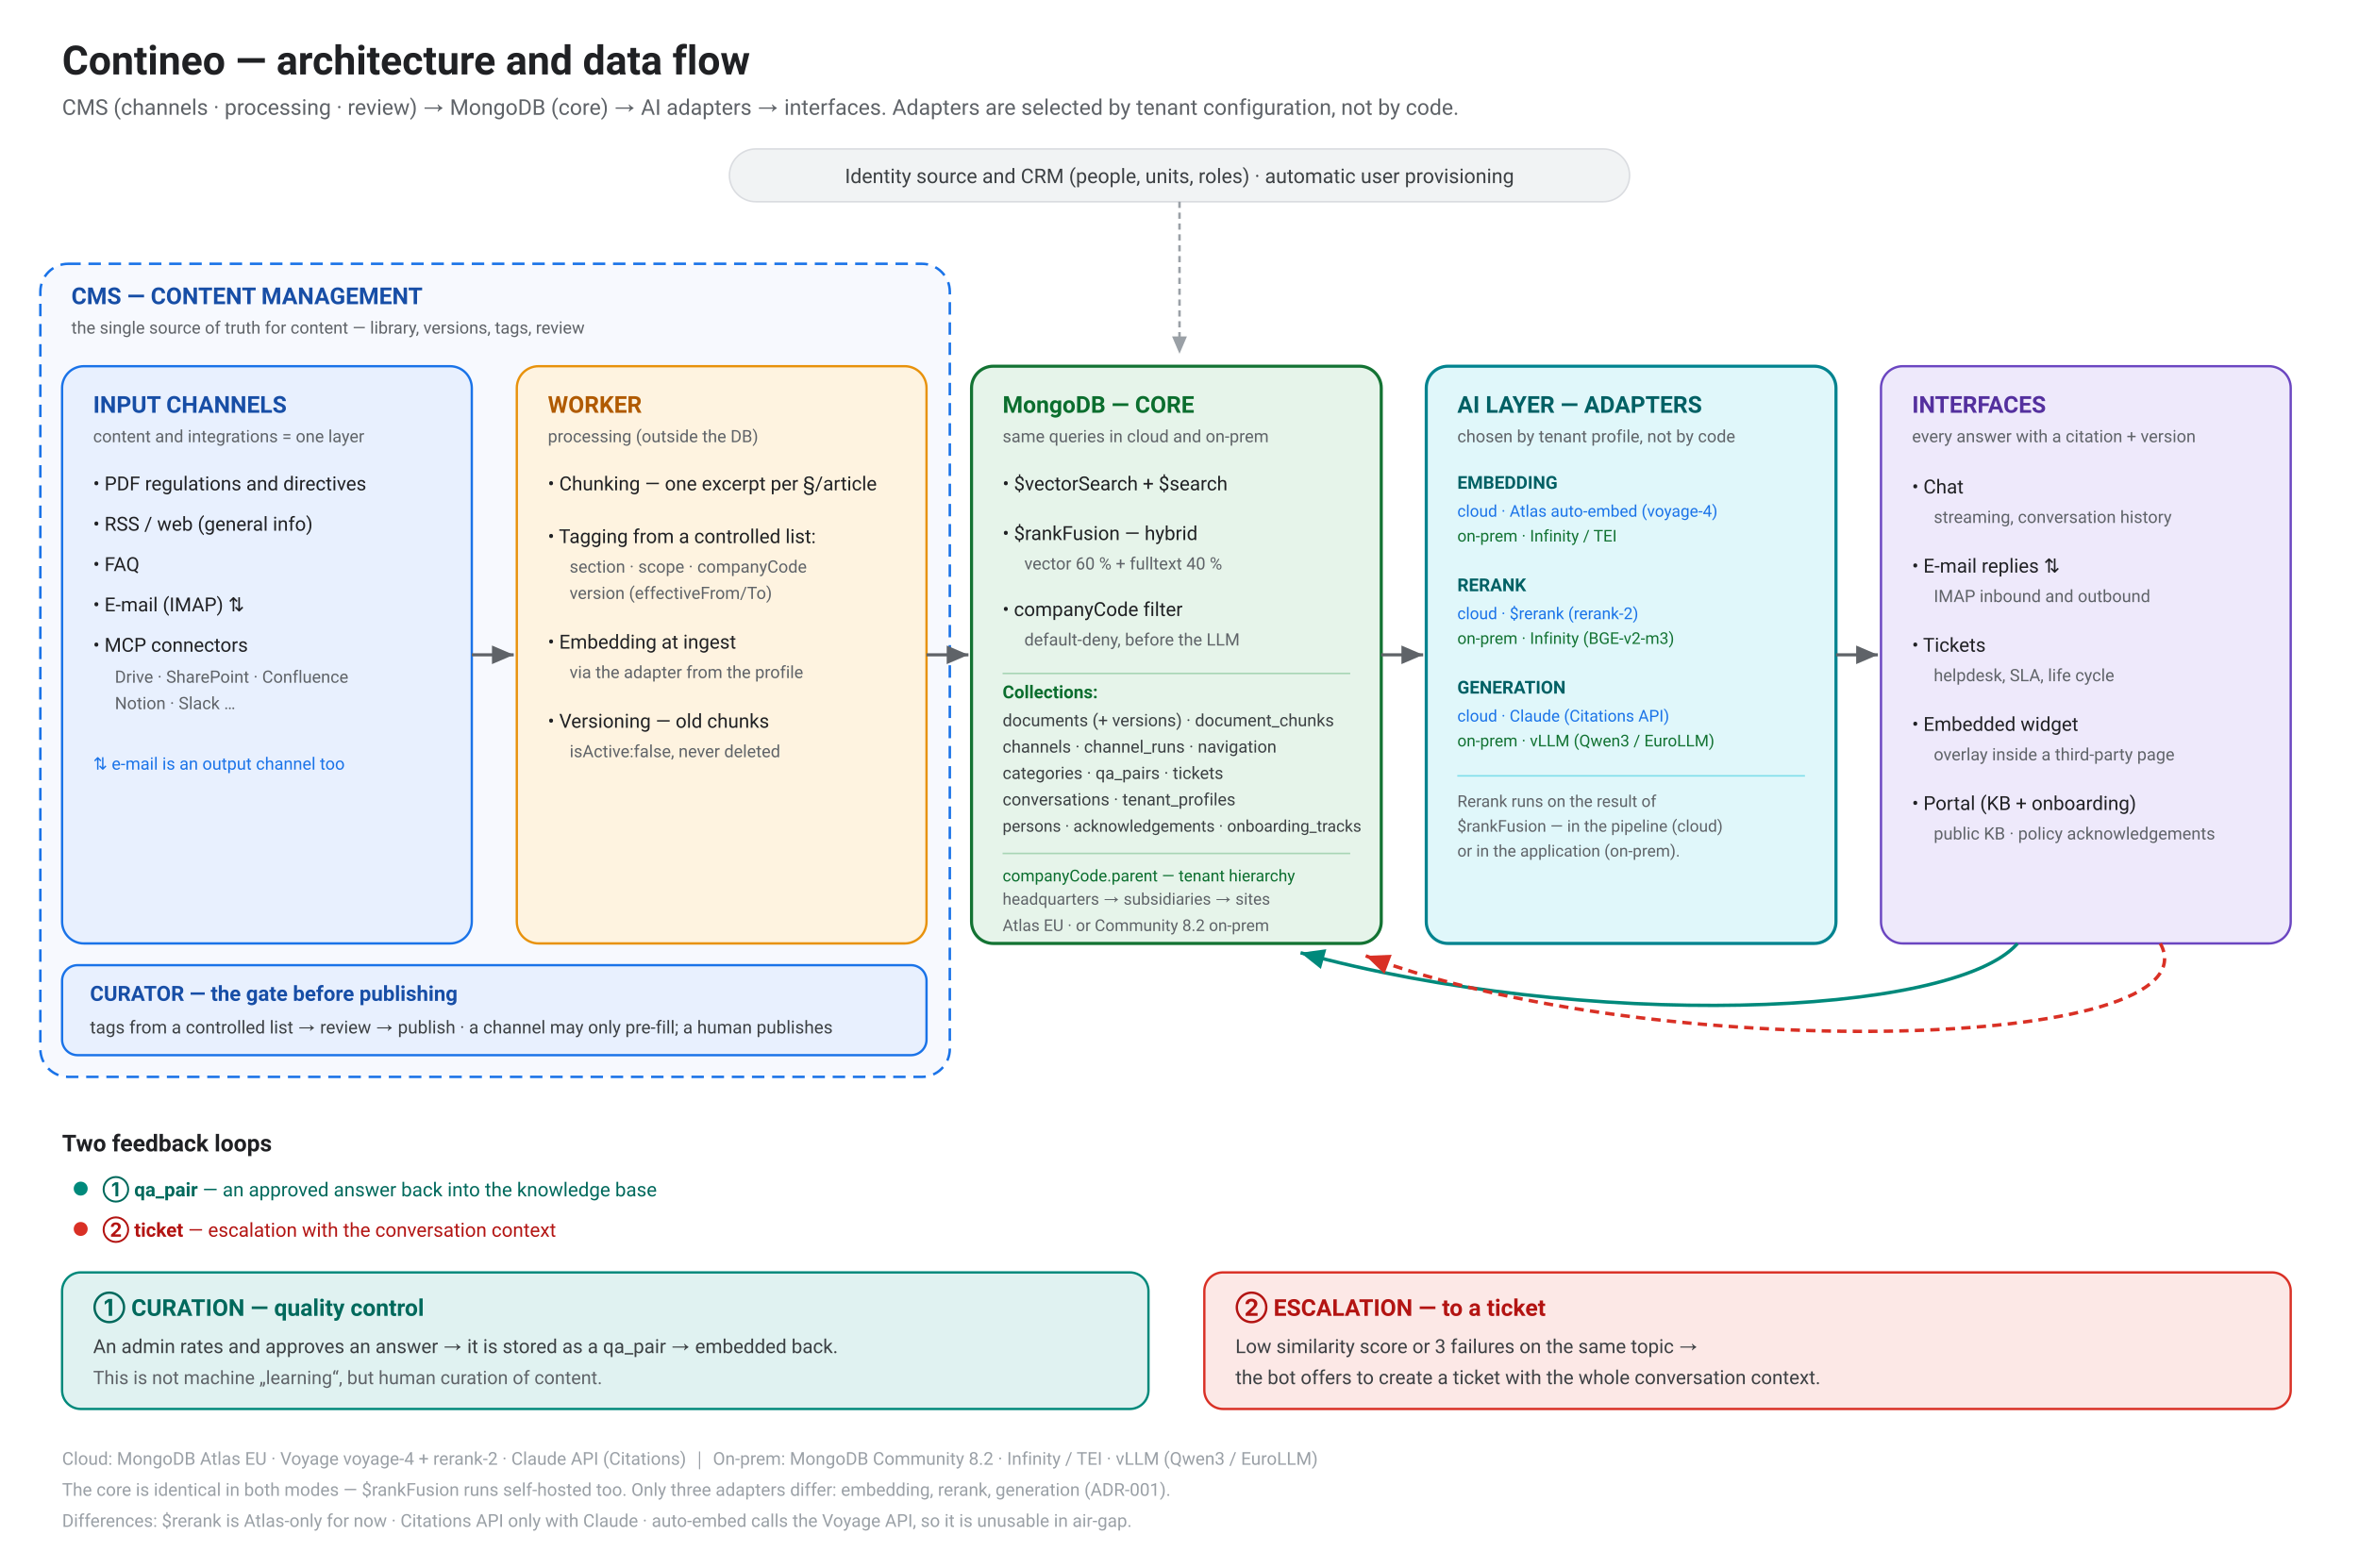
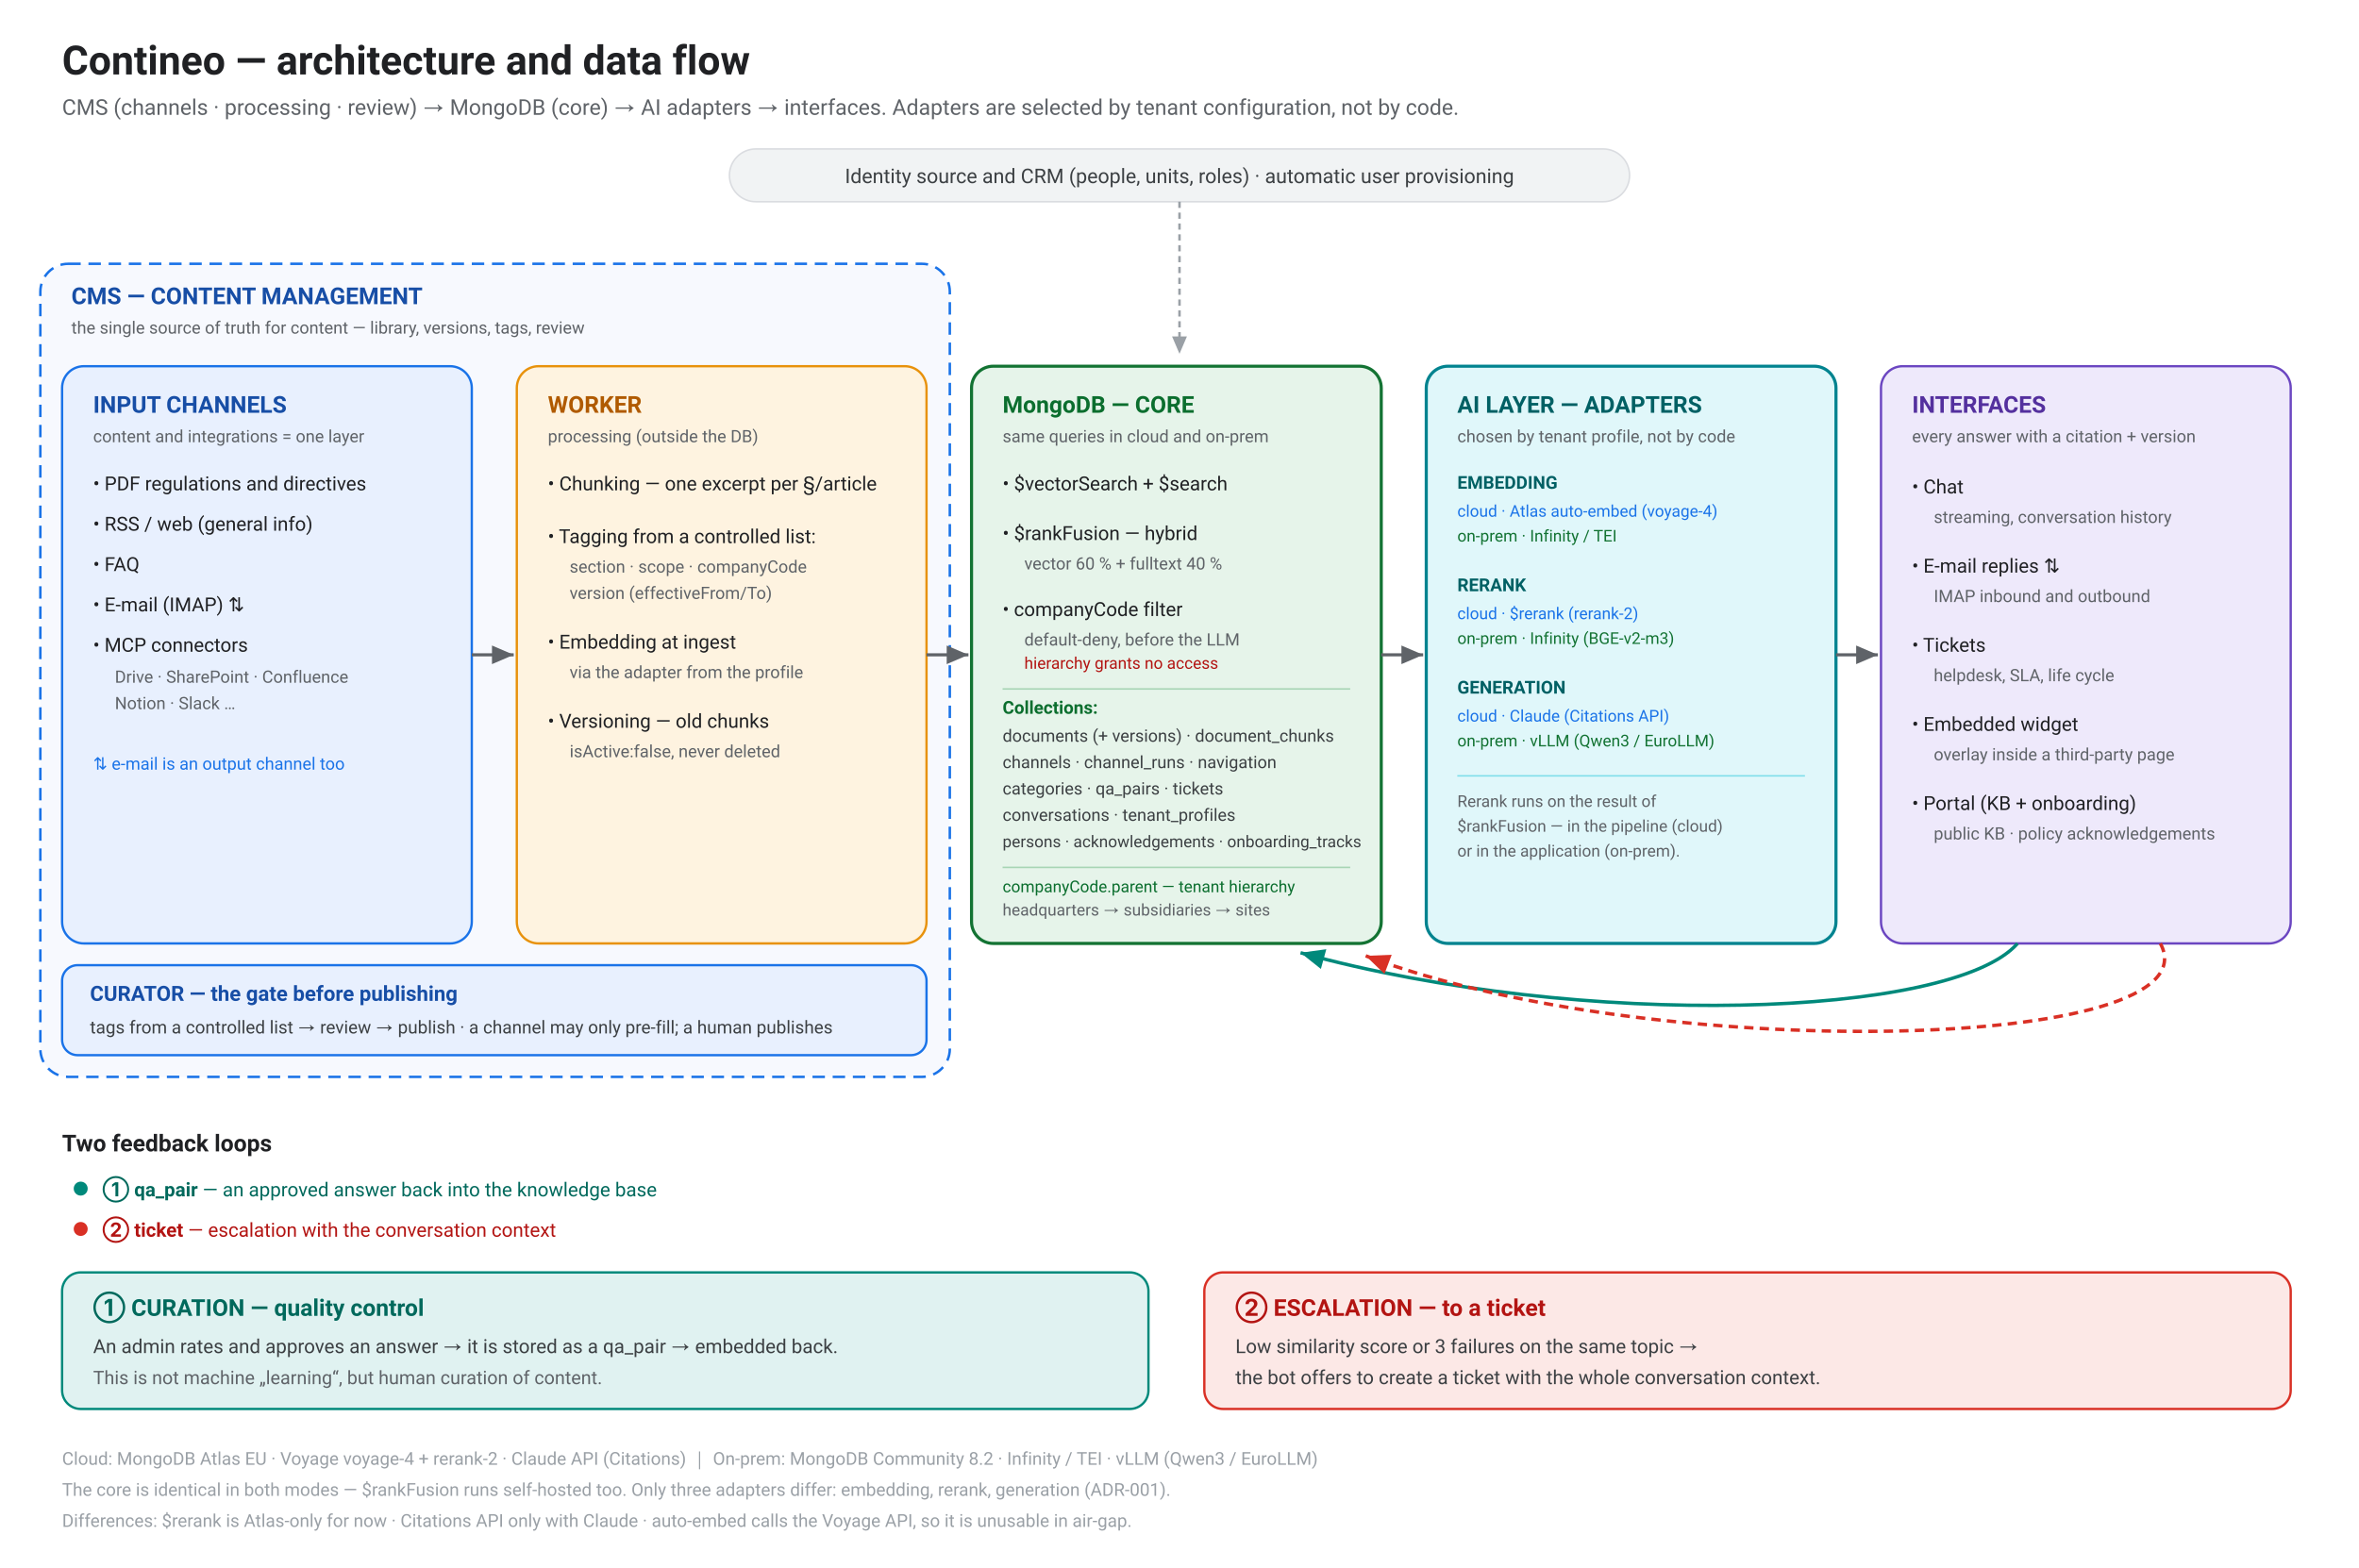
<svg xmlns="http://www.w3.org/2000/svg" viewBox="0 0 1520 1010" font-family="-apple-system, Segoe UI, Roboto, Helvetica, Arial, sans-serif">
  <defs>
    <marker id="arrow" markerWidth="10" markerHeight="10" refX="7" refY="3" orient="auto" markerUnits="strokeWidth">
      <path d="M0,0 L7,3 L0,6 Z" fill="#5f6368" />
    </marker>
    <marker id="arrowTeal" markerWidth="10" markerHeight="10" refX="7" refY="3" orient="auto" markerUnits="strokeWidth">
      <path d="M0,0 L7,3 L0,6 Z" fill="#00897B" />
    </marker>
    <marker id="arrowRed" markerWidth="10" markerHeight="10" refX="7" refY="3" orient="auto" markerUnits="strokeWidth">
      <path d="M0,0 L7,3 L0,6 Z" fill="#D93025" />
    </marker>
    <marker id="arrowGray" markerWidth="10" markerHeight="10" refX="7" refY="3" orient="auto" markerUnits="strokeWidth">
      <path d="M0,0 L7,3 L0,6 Z" fill="#9aa0a6" />
    </marker>
  </defs>
  <text x="40" y="48" font-size="26" font-weight="700" fill="#202124">Contineo — architecture and data flow</text>
  <text x="40" y="74" font-size="14" fill="#5f6368">CMS (channels · processing · review) → MongoDB (core) → AI adapters → interfaces. Adapters are selected by tenant configuration, not by code.</text>
  <rect x="470" y="96" width="580" height="34" rx="17" fill="#F1F3F4" stroke="#dadce0" />
  <text x="760" y="118" font-size="13" fill="#3c4043" text-anchor="middle">Identity source and CRM (people, units, roles) · automatic user provisioning</text>
  <path d="M760,130 L760,228" stroke="#9aa0a6" stroke-width="1.6" stroke-dasharray="4 3" marker-end="url(#arrowGray)" />
  <rect x="26" y="170" width="586" height="524" rx="18" fill="#F7F9FE" stroke="#1A73E8" stroke-width="1.6" stroke-dasharray="8 5" />
  <text x="46" y="196" font-size="15" font-weight="700" fill="#174EA6">CMS — CONTENT MANAGEMENT</text>
  <text x="46" y="215" font-size="11" fill="#5f6368">the single source of truth for content — library, versions, tags, review</text>
  <rect x="40" y="236" width="264" height="372" rx="14" fill="#E8F0FE" stroke="#1A73E8" stroke-width="1.5" />
  <text x="60" y="266" font-size="15" font-weight="700" fill="#174EA6">INPUT CHANNELS</text>
  <text x="60" y="285" font-size="11" fill="#5f6368">content and integrations = one layer</text>
  <g font-size="12.5" fill="#202124">
    <text x="60" y="316">• PDF regulations and directives</text>
    <text x="60" y="342">• RSS / web (general info)</text>
    <text x="60" y="368">• FAQ</text>
    <text x="60" y="394">• E-mail (IMAP)  ⇅</text>
    <text x="60" y="420">• MCP connectors</text>
    <text x="74" y="440" font-size="11" fill="#5f6368">Drive · SharePoint · Confluence</text>
    <text x="74" y="457" font-size="11" fill="#5f6368">Notion · Slack …</text>
  </g>
  <text x="60" y="496" font-size="11" fill="#1A73E8">⇅ e-mail is an output channel too</text>
  <rect x="333" y="236" width="264" height="372" rx="14" fill="#FEF3E0" stroke="#E8920C" stroke-width="1.5" />
  <text x="353" y="266" font-size="15" font-weight="700" fill="#B05A00">WORKER</text>
  <text x="353" y="285" font-size="11" fill="#5f6368">processing (outside the DB)</text>
  <g font-size="12.5" fill="#202124">
    <text x="353" y="316">• Chunking — one excerpt per §/article</text>
    <text x="353" y="350">• Tagging from a controlled list:</text>
    <text x="367" y="369" font-size="11" fill="#5f6368">section · scope · companyCode</text>
    <text x="367" y="386" font-size="11" fill="#5f6368">version (effectiveFrom/To)</text>
    <text x="353" y="418">• Embedding at ingest</text>
    <text x="367" y="437" font-size="11" fill="#5f6368">via the adapter from the profile</text>
    <text x="353" y="469">• Versioning — old chunks</text>
    <text x="367" y="488" font-size="11" fill="#5f6368">isActive:false, never deleted</text>
  </g>
  <rect x="40" y="622" width="557" height="58" rx="10" fill="#E8F0FE" stroke="#1A73E8" stroke-width="1.5" />
  <text x="58" y="645" font-size="13.5" font-weight="700" fill="#174EA6">CURATOR — the gate before publishing</text>
  <text x="58" y="666" font-size="11.5" fill="#3c4043">tags from a controlled list → review → publish · a channel may only pre-fill; a human publishes</text>
  <rect x="626" y="236" width="264" height="372" rx="14" fill="#E6F4EA" stroke="#137333" stroke-width="2" />
  <text x="646" y="266" font-size="15" font-weight="700" fill="#0B6E2E">MongoDB — CORE</text>
  <text x="646" y="285" font-size="11" fill="#5f6368">same queries in cloud and on-prem</text>
  <g font-size="12.5" fill="#202124">
    <text x="646" y="316">• $vectorSearch + $search</text>
    <text x="646" y="348">• $rankFusion — hybrid</text>
    <text x="660" y="367" font-size="11" fill="#5f6368">vector 60 % + fulltext 40 %</text>
    <text x="646" y="397">• companyCode filter</text>
    <text x="660" y="416" font-size="11" fill="#5f6368">default-deny, before the LLM</text>
+     <text x="660" y="431" font-size="10.5" fill="#B31412">hierarchy grants no access</text>
  </g>
-   <line x1="646" y1="434" x2="870" y2="434" stroke="#A8D5B5" stroke-width="1" />
-   <text x="646" y="450" font-size="11.5" fill="#0B6E2E" font-weight="600">Collections:</text>
-   <text x="646" y="468" font-size="11" fill="#3c4043">documents (+ versions) · document_chunks</text>
-   <text x="646" y="485" font-size="11" fill="#3c4043">channels · channel_runs · navigation</text>
-   <text x="646" y="502" font-size="11" fill="#3c4043">categories · qa_pairs · tickets</text>
-   <text x="646" y="519" font-size="11" fill="#3c4043">conversations · tenant_profiles</text>
-   <text x="646" y="536" font-size="10.5" fill="#3c4043">persons · acknowledgements · onboarding_tracks</text>
-   <line x1="646" y1="550" x2="870" y2="550" stroke="#A8D5B5" stroke-width="1" />
-   <text x="646" y="568" font-size="10.5" fill="#0B6E2E">companyCode.parent — tenant hierarchy</text>
-   <text x="646" y="583" font-size="10.5" fill="#5f6368">headquarters → subsidiaries → sites</text>
-   <text x="646" y="600" font-size="10.5" fill="#5f6368">Atlas EU · or Community 8.2 on-prem</text>
+   <line x1="646" y1="444" x2="870" y2="444" stroke="#A8D5B5" stroke-width="1" />
+   <text x="646" y="460" font-size="11.5" fill="#0B6E2E" font-weight="600">Collections:</text>
+   <text x="646" y="478" font-size="11" fill="#3c4043">documents (+ versions) · document_chunks</text>
+   <text x="646" y="495" font-size="11" fill="#3c4043">channels · channel_runs · navigation</text>
+   <text x="646" y="512" font-size="11" fill="#3c4043">categories · qa_pairs · tickets</text>
+   <text x="646" y="529" font-size="11" fill="#3c4043">conversations · tenant_profiles</text>
+   <text x="646" y="546" font-size="10.5" fill="#3c4043">persons · acknowledgements · onboarding_tracks</text>
+   <line x1="646" y1="559" x2="870" y2="559" stroke="#A8D5B5" stroke-width="1" />
+   <text x="646" y="575" font-size="10.5" fill="#0B6E2E">companyCode.parent — tenant hierarchy</text>
+   <text x="646" y="590" font-size="10.5" fill="#5f6368">headquarters → subsidiaries → sites</text>
  <rect x="919" y="236" width="264" height="372" rx="14" fill="#E0F7FA" stroke="#00838F" stroke-width="2" />
  <text x="939" y="266" font-size="15" font-weight="700" fill="#006064">AI LAYER — ADAPTERS</text>
  <text x="939" y="285" font-size="11" fill="#5f6368">chosen by tenant profile, not by code</text>
  <text x="939" y="315" font-size="11.5" font-weight="700" fill="#006064">EMBEDDING</text>
  <text x="939" y="333" font-size="10.5" fill="#1A73E8">cloud · Atlas auto-embed (voyage-4)</text>
  <text x="939" y="349" font-size="10.5" fill="#137333">on-prem · Infinity / TEI</text>
  <text x="939" y="381" font-size="11.5" font-weight="700" fill="#006064">RERANK</text>
  <text x="939" y="399" font-size="10.5" fill="#1A73E8">cloud · $rerank (rerank-2)</text>
  <text x="939" y="415" font-size="10.5" fill="#137333">on-prem · Infinity (BGE-v2-m3)</text>
  <text x="939" y="447" font-size="11.5" font-weight="700" fill="#006064">GENERATION</text>
  <text x="939" y="465" font-size="10.5" fill="#1A73E8">cloud · Claude (Citations API)</text>
  <text x="939" y="481" font-size="10.5" fill="#137333">on-prem · vLLM (Qwen3 / EuroLLM)</text>
  <line x1="939" y1="500" x2="1163" y2="500" stroke="#80DEEA" stroke-width="1" />
  <text x="939" y="520" font-size="10.5" fill="#5f6368">Rerank runs on the result of</text>
  <text x="939" y="536" font-size="10.5" fill="#5f6368">$rankFusion — in the pipeline (cloud)</text>
  <text x="939" y="552" font-size="10.5" fill="#5f6368">or in the application (on-prem).</text>
  <rect x="1212" y="236" width="264" height="372" rx="14" fill="#EEE9FB" stroke="#6B46C1" stroke-width="1.5" />
  <text x="1232" y="266" font-size="15" font-weight="700" fill="#54309E">INTERFACES</text>
  <text x="1232" y="285" font-size="11" fill="#5f6368">every answer with a citation + version</text>
  <g font-size="12.5" fill="#202124">
    <text x="1232" y="318">• Chat</text>
    <text x="1246" y="337" font-size="11" fill="#5f6368">streaming, conversation history</text>
    <text x="1232" y="369">• E-mail replies  ⇅</text>
    <text x="1246" y="388" font-size="11" fill="#5f6368">IMAP inbound and outbound</text>
    <text x="1232" y="420">• Tickets</text>
    <text x="1246" y="439" font-size="11" fill="#5f6368">helpdesk, SLA, life cycle</text>
    <text x="1232" y="471">• Embedded widget</text>
    <text x="1246" y="490" font-size="11" fill="#5f6368">overlay inside a third-party page</text>
    <text x="1232" y="522">• Portal (KB + onboarding)</text>
    <text x="1246" y="541" font-size="11" fill="#5f6368">public KB · policy acknowledgements</text>
  </g>
  <path d="M304,422 L331,422" stroke="#5f6368" stroke-width="2" marker-end="url(#arrow)" />
  <path d="M597,422 L624,422" stroke="#5f6368" stroke-width="2" marker-end="url(#arrow)" />
  <path d="M890,422 L917,422" stroke="#5f6368" stroke-width="2" marker-end="url(#arrow)" />
  <path d="M1183,422 L1210,422" stroke="#5f6368" stroke-width="2" marker-end="url(#arrow)" />
  <path d="M1300,608 C1258,656 1020,664 838,614" fill="none" stroke="#00897B" stroke-width="2.2" marker-end="url(#arrowTeal)" />
  <path d="M1392,608 C1430,678 1064,686 880,616" fill="none" stroke="#D93025" stroke-width="2.2" stroke-dasharray="6 4" marker-end="url(#arrowRed)" />
  <text x="40" y="742" font-size="15" font-weight="700" fill="#202124">Two feedback loops</text>
  <circle cx="52" cy="766" r="4.5" fill="#00897B" />
  <text x="66" y="771" font-size="12.5" fill="#00695C">
    <tspan font-weight="700">① qa_pair</tspan> — an approved answer back into the knowledge base</text>
  <circle cx="52" cy="792" r="4.5" fill="#D93025" />
  <text x="66" y="797" font-size="12.5" fill="#B31412">
    <tspan font-weight="700">② ticket</tspan> — escalation with the conversation context</text>
  <rect x="40" y="820" width="700" height="88" rx="12" fill="#E0F2F1" stroke="#00897B" stroke-width="1.5" />
  <text x="60" y="848" font-size="15" font-weight="700" fill="#00695C">① CURATION — quality control</text>
  <text x="60" y="872" font-size="12.5" fill="#3c4043">An admin rates and approves an answer → it is stored as a qa_pair → embedded back.</text>
  <text x="60" y="892" font-size="12" fill="#5f6368">This is not machine „learning“, but human curation of content.</text>
  <rect x="776" y="820" width="700" height="88" rx="12" fill="#FCE8E6" stroke="#D93025" stroke-width="1.5" />
  <text x="796" y="848" font-size="15" font-weight="700" fill="#B31412">② ESCALATION — to a ticket</text>
  <text x="796" y="872" font-size="12.5" fill="#3c4043">Low similarity score or 3 failures on the same topic →</text>
  <text x="796" y="892" font-size="12.5" fill="#3c4043">the bot offers to create a ticket with the whole conversation context.</text>
  <text x="40" y="944" font-size="11.5" fill="#9aa0a6">Cloud: MongoDB Atlas EU · Voyage voyage-4 + rerank-2 · Claude API (Citations)  │  On-prem: MongoDB Community 8.2 · Infinity / TEI · vLLM (Qwen3 / EuroLLM)</text>
  <text x="40" y="964" font-size="11.5" fill="#9aa0a6">The core is identical in both modes — $rankFusion runs self-hosted too. Only three adapters differ: embedding, rerank, generation (ADR-001).</text>
  <text x="40" y="984" font-size="11.5" fill="#9aa0a6">Differences: $rerank is Atlas-only for now · Citations API only with Claude · auto-embed calls the Voyage API, so it is unusable in air-gap.</text>
</svg>
